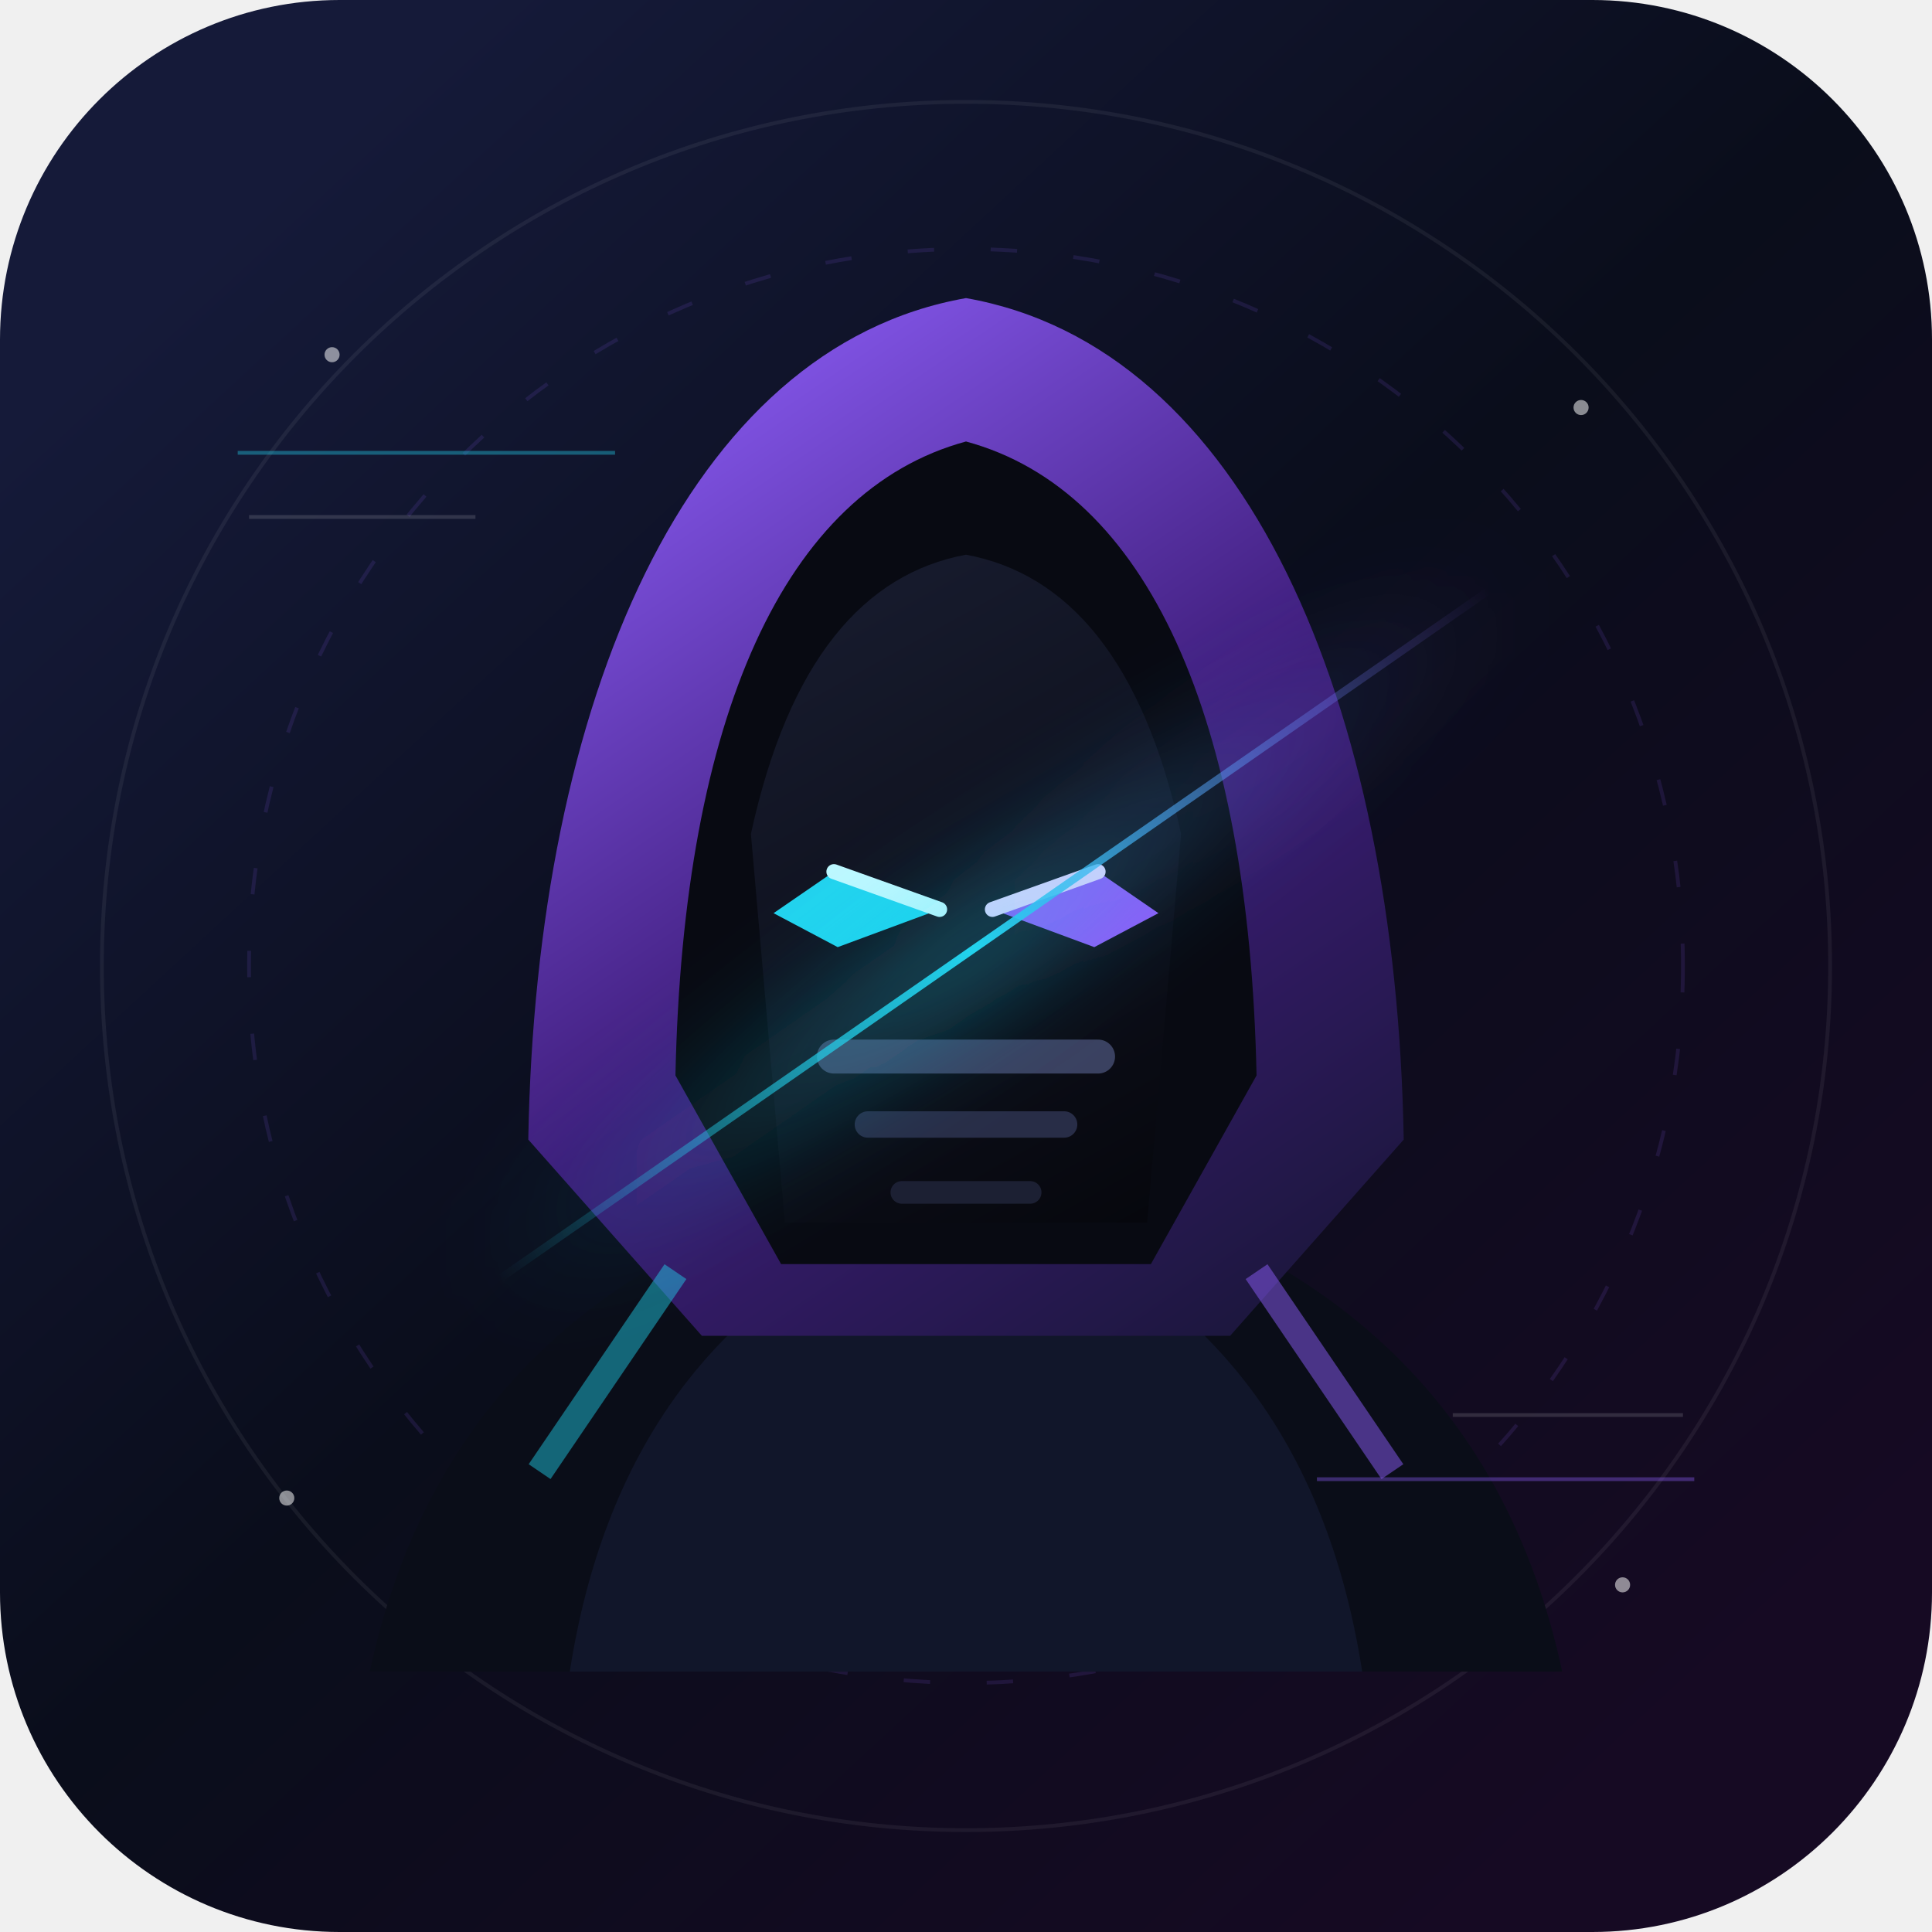
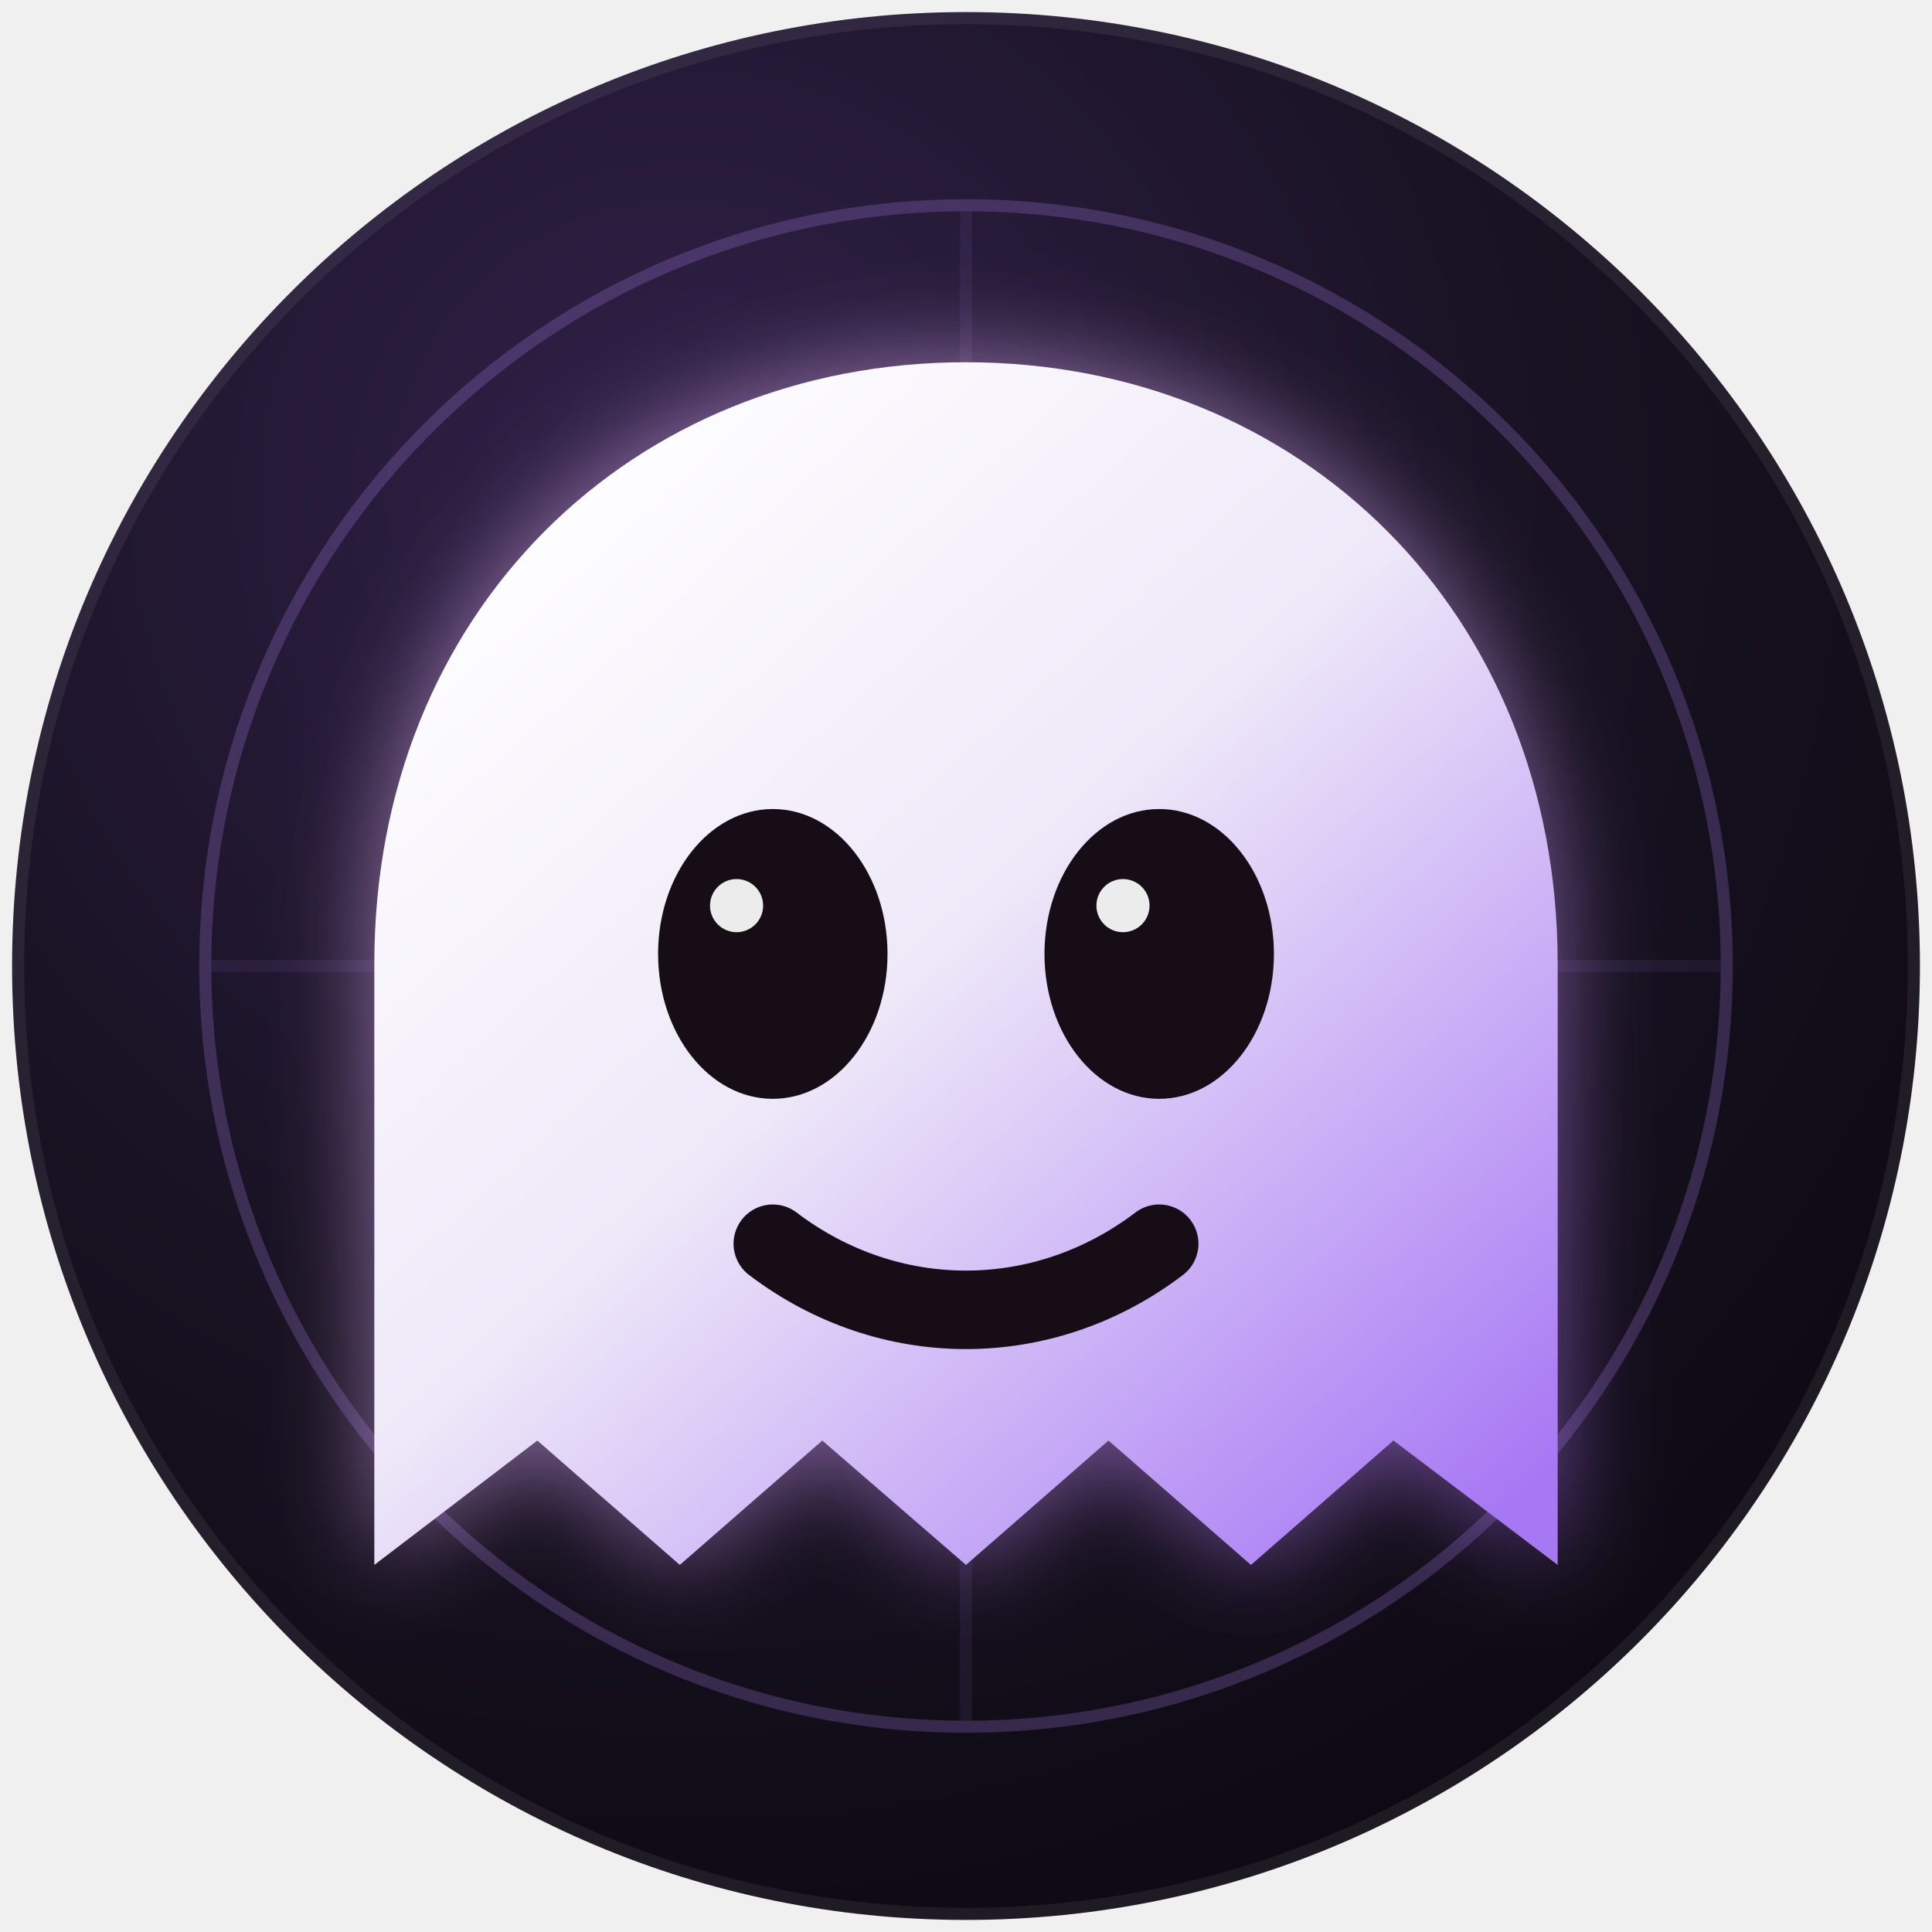
- <svg xmlns="http://www.w3.org/2000/svg" width="512" height="512" viewBox="0 0 512 512" fill="none">
+ <svg xmlns="http://www.w3.org/2000/svg" viewBox="0 0 160 160">
  <defs>
-     <linearGradient id="bg" x1="68" y1="54" x2="445" y2="462" gradientUnits="userSpaceOnUse">
-       <stop stop-color="#151A39" />
-       <stop offset=".48" stop-color="#0A0D1B" />
-       <stop offset="1" stop-color="#160A23" />
+     <radialGradient id="bg" cx="35%" cy="25%" r="85%">
+       <stop offset="0" stop-color="#31214a" />
+       <stop offset=".55" stop-color="#181222" />
+       <stop offset="1" stop-color="#0c0911" />
+     </radialGradient>
+     <linearGradient id="body" x1=".1" y1=".1" x2=".9" y2="1">
+       <stop offset="0" stop-color="#ffffff" />
+       <stop offset=".45" stop-color="#eee8f8" />
+       <stop offset="1" stop-color="#a778f4" />
    </linearGradient>
-     <linearGradient id="hood" x1="158" y1="99" x2="357" y2="390" gradientUnits="userSpaceOnUse">
-       <stop stop-color="#8B5CF6" />
-       <stop offset=".48" stop-color="#3D1C78" />
-       <stop offset="1" stop-color="#11152A" />
-     </linearGradient>
-     <linearGradient id="mask" x1="215" y1="169" x2="307" y2="334" gradientUnits="userSpaceOnUse">
-       <stop stop-color="#161A2C" />
-       <stop offset="1" stop-color="#05060B" />
-     </linearGradient>
-     <linearGradient id="slash" x1="132" y1="338" x2="386" y2="145" gradientUnits="userSpaceOnUse">
-       <stop stop-color="#22D3EE" stop-opacity="0" />
-       <stop offset=".48" stop-color="#22D3EE" />
-       <stop offset="1" stop-color="#8B5CF6" stop-opacity="0" />
-     </linearGradient>
-     <radialGradient id="glow" cx="0" cy="0" r="1" gradientTransform="translate(257 261) rotate(90) scale(245)">
-       <stop stop-color="#8B5CF6" stop-opacity=".24" />
-       <stop offset="1" stop-color="#8B5CF6" stop-opacity="0" />
-     </radialGradient>
-     <filter id="blur" x="-40%" y="-40%" width="180%" height="180%">
-       <feGaussianBlur stdDeviation="15" />
+     <filter id="glow" x="-40%" y="-40%" width="180%" height="180%">
+       <feGaussianBlur stdDeviation="4" result="b" />
+       <feColorMatrix in="b" type="matrix" values="0.7 0 0 0 0.2  0 0.45 0 0 0.1  0 0 1 0 0.25  0 0 0 0.55 0" />
+       <feMerge>
+         <feMergeNode />
+         <feMergeNode in="SourceGraphic" />
+       </feMerge>
    </filter>
  </defs>
-   <rect width="512" height="512" rx="90" fill="url(#bg)" />
-   <circle cx="256" cy="256" r="229" stroke="#FFFFFF" stroke-opacity=".06" />
-   <circle cx="256" cy="256" r="190" stroke="#8B5CF6" stroke-opacity=".13" stroke-dasharray="7 15" />
-   <rect width="512" height="512" rx="90" fill="url(#glow)" />
-   <path d="M98 443C113 373 157 340 199 323H313C355 340 399 373 414 443H98Z" fill="#0A0D18" />
-   <path d="M151 443C160 385 188 351 222 332H290C324 351 352 385 361 443H151Z" fill="#11162A" />
-   <path d="M140 302C142 186 182 92 256 79C330 92 370 186 372 302L326 354H186L140 302Z" fill="url(#hood)" />
-   <path d="M179 285C181 190 208 130 256 117C304 130 331 190 333 285L305 335H207L179 285Z" fill="#080A12" />
-   <path d="M199 221C209 175 229 152 256 147C283 152 303 175 313 221L304 324H208L199 221Z" fill="url(#mask)" />
-   <path d="M221 231L249 241L222 251L205 242L221 231Z" fill="#22D3EE" />
-   <path d="M291 231L263 241L290 251L307 242L291 231Z" fill="#8B5CF6" />
-   <path d="M221 231L249 241" stroke="#BDF8FF" stroke-width="4" stroke-linecap="round" />
-   <path d="M291 231L263 241" stroke="#E1D5FF" stroke-width="4" stroke-linecap="round" />
-   <path d="M221 280H291" stroke="#3A4160" stroke-width="9" stroke-linecap="round" />
-   <path d="M230 298H282" stroke="#282D47" stroke-width="7" stroke-linecap="round" />
-   <path d="M239 316H273" stroke="#1C2033" stroke-width="6" stroke-linecap="round" />
-   <path d="M179 337L143 390" stroke="#22D3EE" stroke-opacity=".45" stroke-width="7" />
-   <path d="M333 337L369 390" stroke="#8B5CF6" stroke-opacity=".5" stroke-width="7" />
-   <path d="M115 351L401 152" stroke="url(#slash)" stroke-width="9" filter="url(#blur)" />
-   <path d="M115 351L401 152" stroke="url(#slash)" stroke-width="2" />
-   <g opacity=".38">
-     <path d="M63 120H163" stroke="#22D3EE" />
-     <path d="M349 392H449" stroke="#8B5CF6" />
-     <path d="M66 137H126" stroke="#FFFFFF" stroke-opacity=".35" />
-     <path d="M385 375H446" stroke="#FFFFFF" stroke-opacity=".35" />
+   <circle cx="80" cy="80" r="79" fill="url(#bg)" />
+   <g opacity=".22" fill="none" stroke="#b98cff">
+     <circle cx="80" cy="80" r="63" />
+     <path d="M17 80h126M80 17v126" opacity=".35" />
  </g>
-   <g fill="#FFFFFF" fill-opacity=".52">
-     <circle cx="88" cy="94" r="2" />
-     <circle cx="419" cy="108" r="2" />
-     <circle cx="76" cy="397" r="2" />
-     <circle cx="430" cy="420" r="2" />
+   <g filter="url(#glow)">
+     <path fill="url(#body)" d="M80 30c-27.7 0-49 20.7-49 49.8v49.8l13.5-10.3 11.8 10.3 11.8-10.3L80 129.6l11.8-10.3 11.8 10.3 11.8-10.3 13.6 10.3V79.8C129 50.7 107.7 30 80 30Z" />
+     <ellipse cx="64" cy="79" rx="9.5" ry="12" fill="#120d19" />
+     <ellipse cx="96" cy="79" rx="9.5" ry="12" fill="#120d19" />
+     <circle cx="61" cy="75" r="2.2" fill="#fff" opacity=".92" />
+     <circle cx="93" cy="75" r="2.2" fill="#fff" opacity=".92" />
+     <path d="M64 103c9.6 7.3 22.4 7.3 32 0" fill="none" stroke="#120d19" stroke-width="6.5" stroke-linecap="round" />
  </g>
+   <circle cx="80" cy="80" r="78.5" fill="none" stroke="#fff" opacity=".07" />
</svg>
